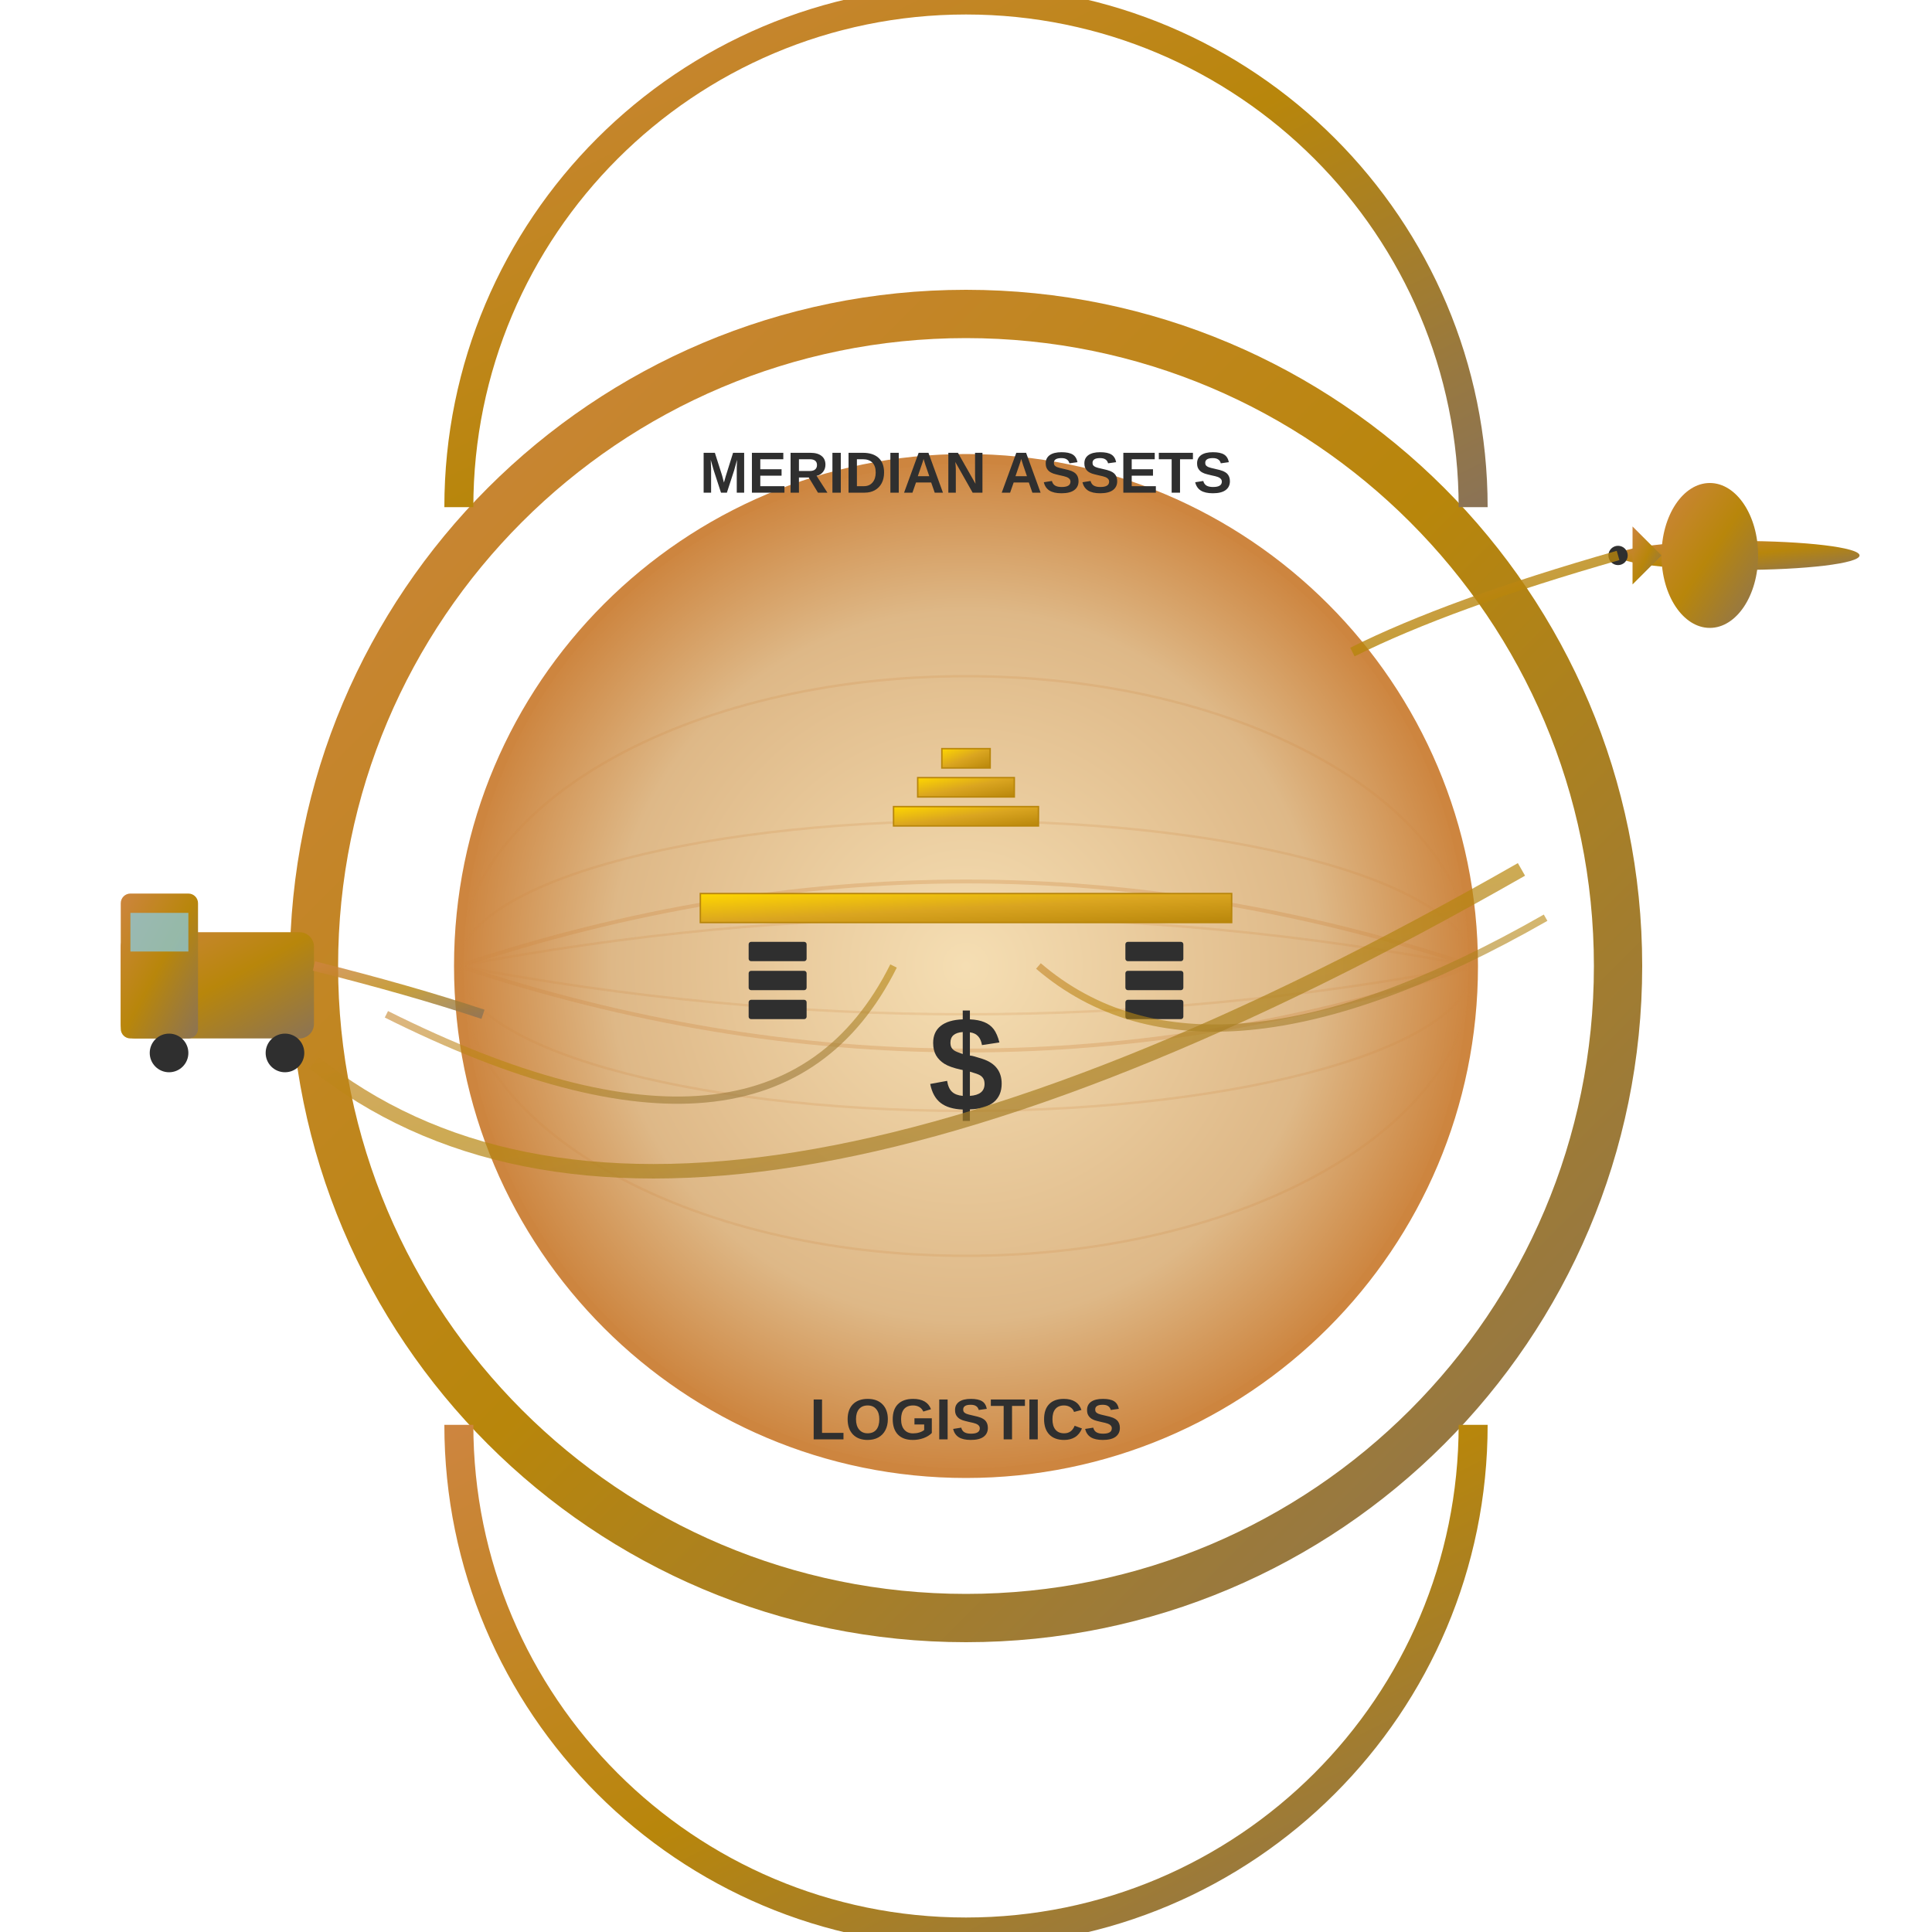
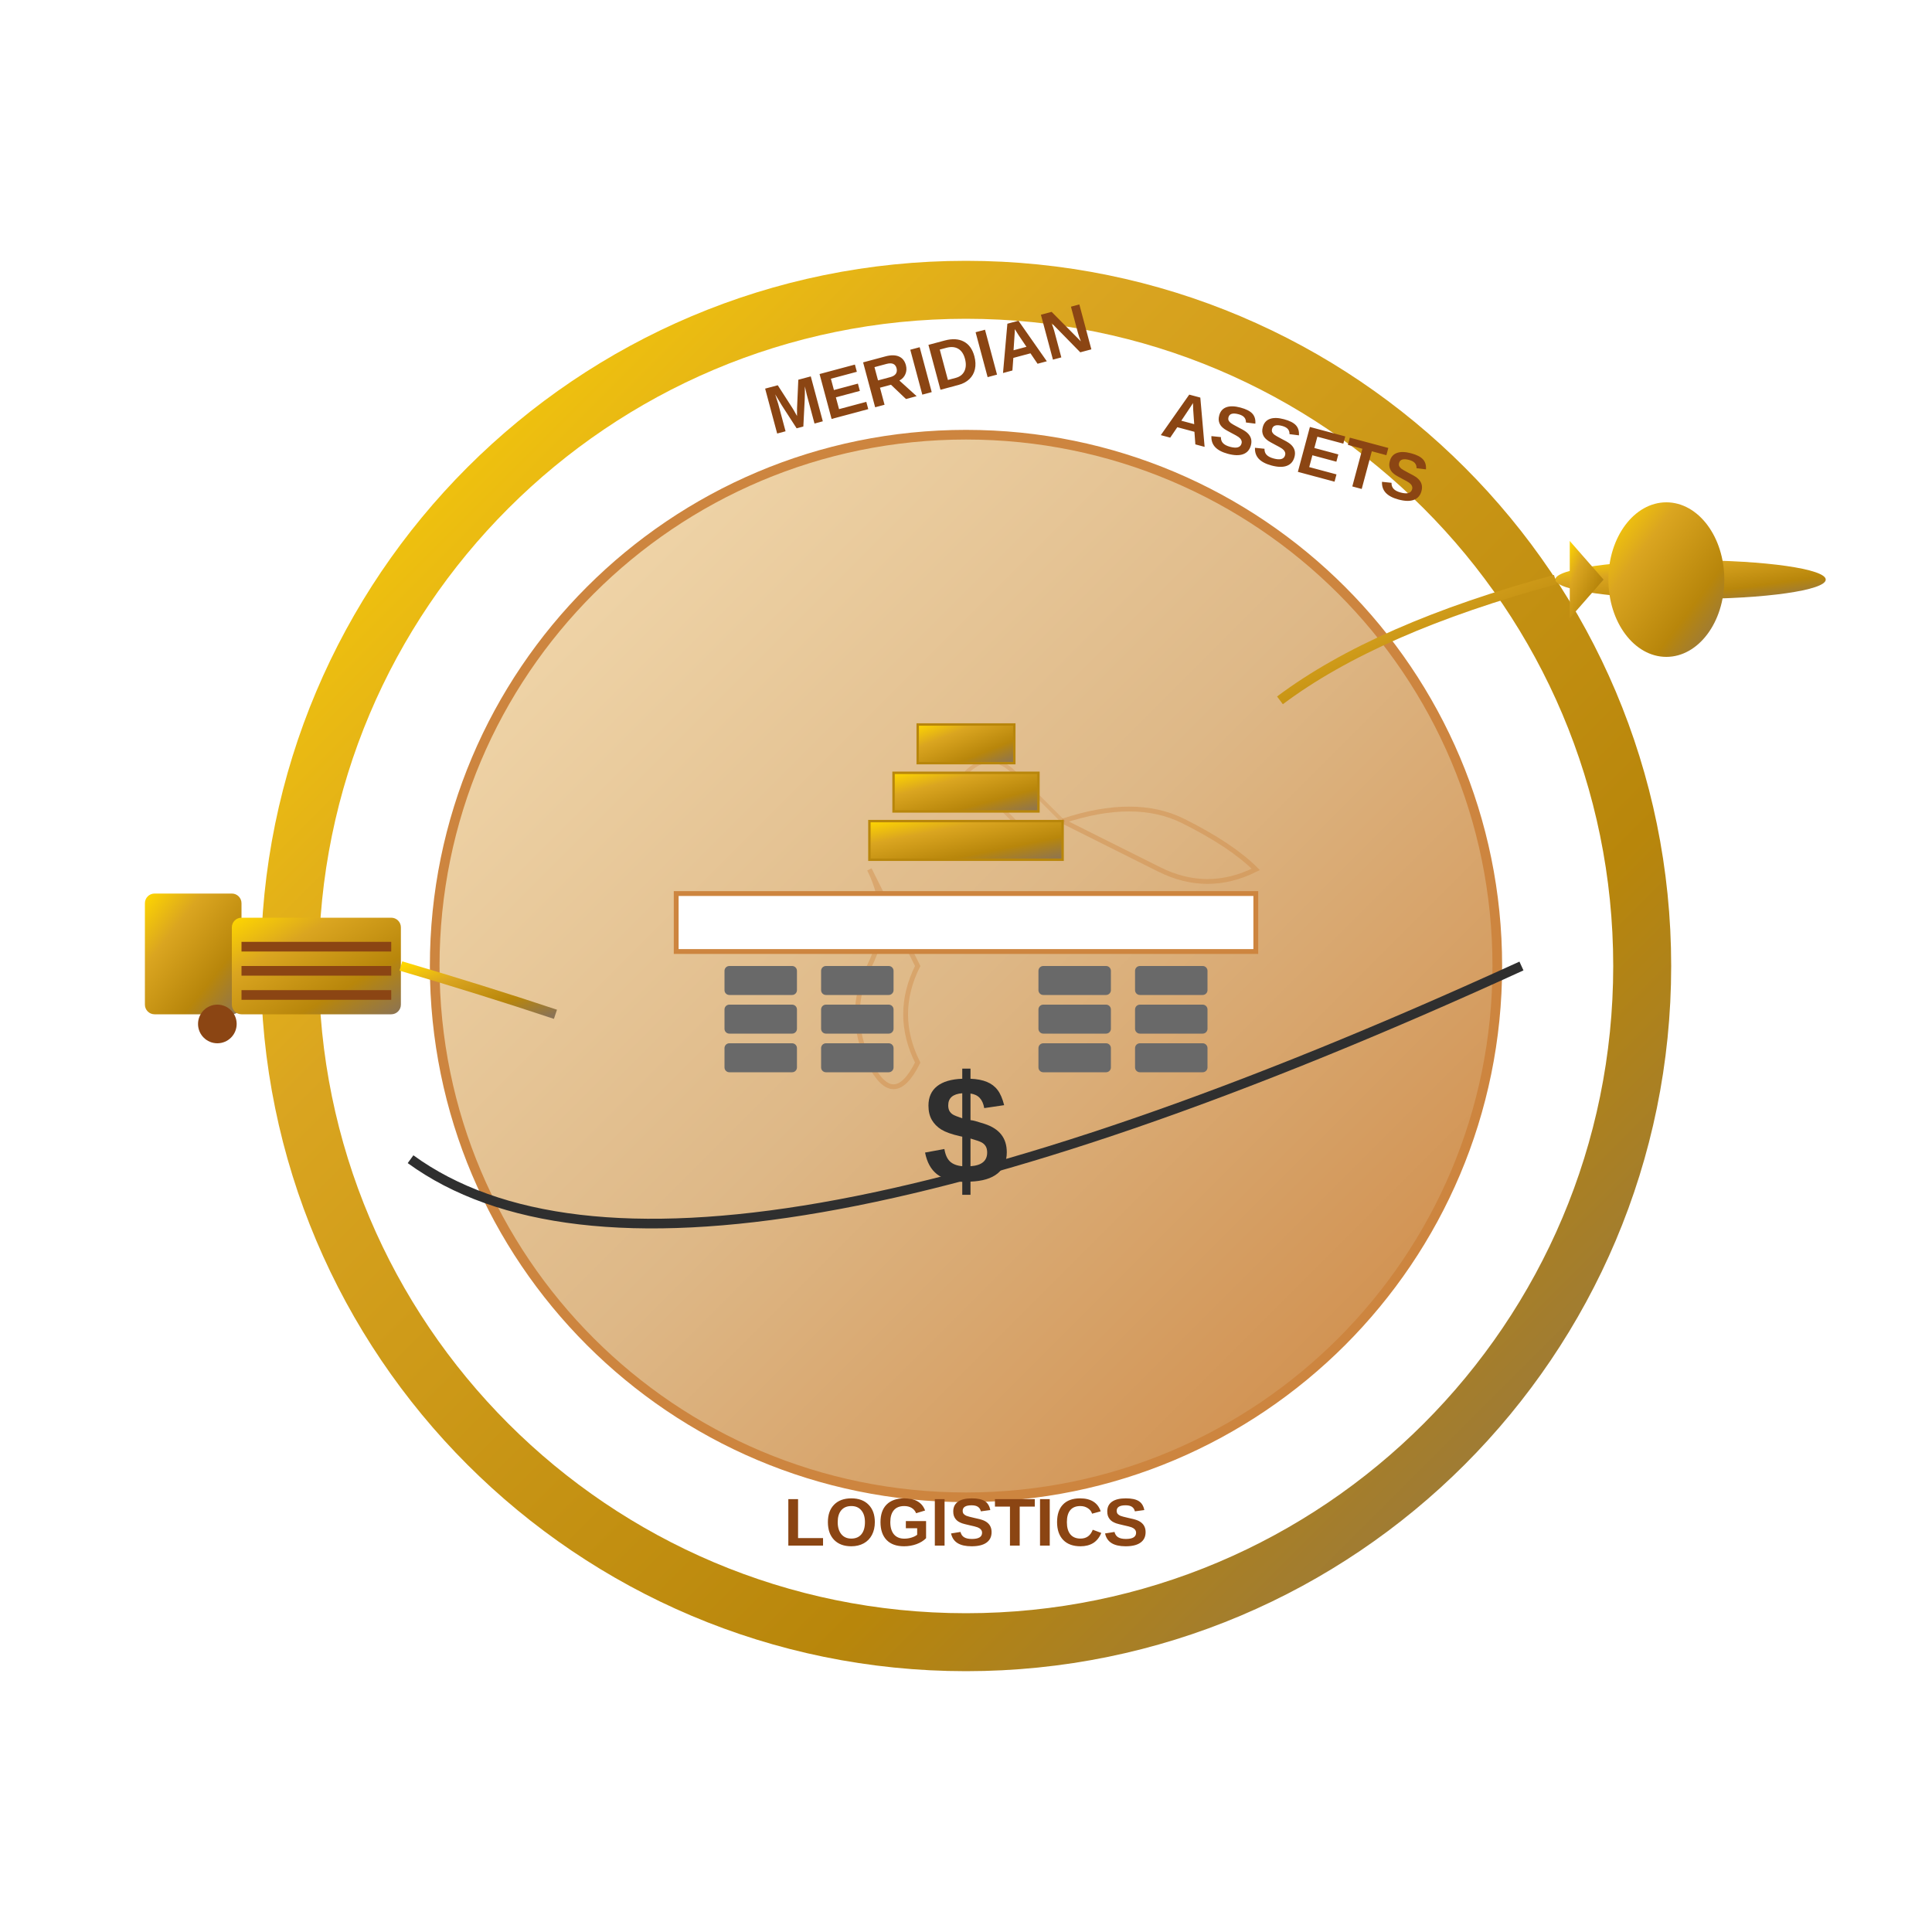
<svg xmlns="http://www.w3.org/2000/svg" viewBox="0 0 400 400" width="400" height="400">
  <defs>
-     <linearGradient id="goldenBrown" x1="0%" y1="0%" x2="100%" y2="100%">
-       <stop offset="0%" style="stop-color:#CD853F;stop-opacity:1" />
-       <stop offset="50%" style="stop-color:#B8860B;stop-opacity:1" />
+     <linearGradient id="shinyGold" x1="0%" y1="0%" x2="100%" y2="100%">
+       <stop offset="0%" style="stop-color:#FFD700;stop-opacity:1" />
+       <stop offset="30%" style="stop-color:#DAA520;stop-opacity:1" />
+       <stop offset="70%" style="stop-color:#B8860B;stop-opacity:1" />
      <stop offset="100%" style="stop-color:#8B7355;stop-opacity:1" />
    </linearGradient>
-     <linearGradient id="goldBars" x1="0%" y1="0%" x2="100%" y2="100%">
-       <stop offset="0%" style="stop-color:#FFD700;stop-opacity:1" />
-       <stop offset="50%" style="stop-color:#DAA520;stop-opacity:1" />
-       <stop offset="100%" style="stop-color:#B8860B;stop-opacity:1" />
+     <linearGradient id="globeGradient" x1="0%" y1="0%" x2="100%" y2="100%">
+       <stop offset="0%" style="stop-color:#F5DEB3;stop-opacity:1" />
+       <stop offset="50%" style="stop-color:#DEB887;stop-opacity:1" />
+       <stop offset="100%" style="stop-color:#CD853F;stop-opacity:1" />
    </linearGradient>
-     <radialGradient id="globeGradient" cx="50%" cy="50%" r="50%">
-       <stop offset="0%" style="stop-color:#F5DEB3;stop-opacity:1" />
-       <stop offset="70%" style="stop-color:#DEB887;stop-opacity:1" />
-       <stop offset="100%" style="stop-color:#CD853F;stop-opacity:1" />
-     </radialGradient>
  </defs>
  <rect width="400" height="400" fill="white" />
-   <circle cx="200" cy="200" r="135" fill="none" stroke="url(#goldenBrown)" stroke-width="10" />
-   <circle cx="200" cy="200" r="105" fill="url(#globeGradient)" stroke="#CD853F" stroke-width="2" />
-   <path d="M 95 200 Q 200 165 305 200" fill="none" stroke="#CD853F" stroke-width="0.8" opacity="0.3" />
-   <path d="M 95 200 Q 200 235 305 200" fill="none" stroke="#CD853F" stroke-width="0.8" opacity="0.3" />
-   <path d="M 95 200 Q 200 180 305 200" fill="none" stroke="#CD853F" stroke-width="0.5" opacity="0.2" />
-   <path d="M 95 200 Q 200 220 305 200" fill="none" stroke="#CD853F" stroke-width="0.5" opacity="0.2" />
-   <ellipse cx="200" cy="200" rx="105" ry="30" fill="none" stroke="#CD853F" stroke-width="0.5" opacity="0.2" />
-   <ellipse cx="200" cy="200" rx="105" ry="60" fill="none" stroke="#CD853F" stroke-width="0.5" opacity="0.2" />
-   <rect x="195" y="155" width="10" height="4" fill="url(#goldBars)" stroke="#B8860B" stroke-width="0.3" />
-   <rect x="190" y="161" width="20" height="4" fill="url(#goldBars)" stroke="#B8860B" stroke-width="0.3" />
-   <rect x="185" y="167" width="30" height="4" fill="url(#goldBars)" stroke="#B8860B" stroke-width="0.3" />
-   <rect x="145" y="185" width="110" height="6" fill="url(#goldBars)" stroke="#B8860B" stroke-width="0.3" />
-   <rect x="155" y="195" width="12" height="4" fill="#2F2F2F" rx="0.5" />
-   <rect x="155" y="201" width="12" height="4" fill="#2F2F2F" rx="0.5" />
-   <rect x="155" y="207" width="12" height="4" fill="#2F2F2F" rx="0.5" />
-   <rect x="233" y="195" width="12" height="4" fill="#2F2F2F" rx="0.5" />
-   <rect x="233" y="201" width="12" height="4" fill="#2F2F2F" rx="0.5" />
-   <rect x="233" y="207" width="12" height="4" fill="#2F2F2F" rx="0.5" />
-   <text x="200" y="230" text-anchor="middle" font-family="Arial, sans-serif" font-size="28" font-weight="bold" fill="#2F2F2F">$</text>
-   <path d="M 95 105 A 105 105 0 0 1 305 105" fill="none" stroke="url(#goldenBrown)" stroke-width="6" />
-   <text x="200" y="102" text-anchor="middle" font-family="Arial, sans-serif" font-size="12" font-weight="bold" fill="#2F2F2F">MERIDIAN ASSETS</text>
-   <path d="M 95 295 A 105 105 0 0 0 305 295" fill="none" stroke="url(#goldenBrown)" stroke-width="6" />
-   <text x="200" y="298" text-anchor="middle" font-family="Arial, sans-serif" font-size="12" font-weight="bold" fill="#2F2F2F">LOGISTICS</text>
-   <g transform="translate(25, 175)">
-     <rect x="0" y="18" width="40" height="22" fill="url(#goldenBrown)" rx="3" />
-     <rect x="0" y="10" width="16" height="30" fill="url(#goldenBrown)" rx="2" />
-     <circle cx="10" cy="43" r="4" fill="#2F2F2F" />
-     <circle cx="34" cy="43" r="4" fill="#2F2F2F" />
-     <rect x="2" y="14" width="12" height="8" fill="#87CEEB" opacity="0.7" />
-     <path d="M 40 25 Q 60 30 75 35" fill="none" stroke="url(#goldenBrown)" stroke-width="2" opacity="0.8" />
+   <circle cx="200" cy="200" r="140" fill="none" stroke="url(#shinyGold)" stroke-width="12" />
+   <circle cx="200" cy="200" r="110" fill="url(#globeGradient)" stroke="#CD853F" stroke-width="2" />
+   <path d="M 180 180 Q 185 190 180 200 Q 175 210 180 220 Q 185 230 190 220 Q 185 210 190 200 Q 185 190 180 180" fill="none" stroke="#CD853F" stroke-width="1" opacity="0.4" />
+   <path d="M 200 160 Q 205 165 210 170 Q 215 175 220 170 Q 215 165 210 160 Q 205 155 200 160" fill="none" stroke="#CD853F" stroke-width="0.8" opacity="0.3" />
+   <path d="M 220 170 Q 230 175 240 180 Q 250 185 260 180 Q 255 175 245 170 Q 235 165 220 170" fill="none" stroke="#CD853F" stroke-width="1" opacity="0.4" />
+   <rect x="190" y="150" width="20" height="8" fill="url(#shinyGold)" stroke="#B8860B" stroke-width="0.5" />
+   <rect x="185" y="160" width="30" height="8" fill="url(#shinyGold)" stroke="#B8860B" stroke-width="0.5" />
+   <rect x="180" y="170" width="40" height="8" fill="url(#shinyGold)" stroke="#B8860B" stroke-width="0.5" />
+   <rect x="140" y="185" width="120" height="12" fill="white" stroke="#CD853F" stroke-width="1" />
+   <rect x="150" y="200" width="15" height="6" fill="#696969" rx="1" />
+   <rect x="150" y="208" width="15" height="6" fill="#696969" rx="1" />
+   <rect x="150" y="216" width="15" height="6" fill="#696969" rx="1" />
+   <rect x="170" y="200" width="15" height="6" fill="#696969" rx="1" />
+   <rect x="170" y="208" width="15" height="6" fill="#696969" rx="1" />
+   <rect x="170" y="216" width="15" height="6" fill="#696969" rx="1" />
+   <rect x="215" y="200" width="15" height="6" fill="#696969" rx="1" />
+   <rect x="215" y="208" width="15" height="6" fill="#696969" rx="1" />
+   <rect x="215" y="216" width="15" height="6" fill="#696969" rx="1" />
+   <rect x="235" y="200" width="15" height="6" fill="#696969" rx="1" />
+   <rect x="235" y="208" width="15" height="6" fill="#696969" rx="1" />
+   <rect x="235" y="216" width="15" height="6" fill="#696969" rx="1" />
+   <text x="200" y="245" text-anchor="middle" font-family="Arial, sans-serif" font-size="32" font-weight="bold" fill="#2F2F2F">$</text>
+   <text x="160" y="90" font-family="Arial, sans-serif" font-size="14" font-weight="bold" fill="#8B4513" transform="rotate(-15 160 90)">MERIDIAN</text>
+   <text x="240" y="90" font-family="Arial, sans-serif" font-size="14" font-weight="bold" fill="#8B4513" transform="rotate(15 240 90)">ASSETS</text>
+   <text x="200" y="320" font-family="Arial, sans-serif" font-size="14" font-weight="bold" fill="#8B4513" text-anchor="middle">LOGISTICS</text>
+   <g transform="translate(30, 170)">
+     <rect x="0" y="15" width="20" height="25" fill="url(#shinyGold)" rx="2" />
+     <rect x="18" y="20" width="35" height="20" fill="url(#shinyGold)" rx="2" />
+     <rect x="20" y="25" width="31" height="2" fill="#8B4513" />
+     <rect x="20" y="30" width="31" height="2" fill="#8B4513" />
+     <rect x="20" y="35" width="31" height="2" fill="#8B4513" />
+     <circle cx="15" cy="42" r="4" fill="#8B4513" />
+     <path d="M 53 30 Q 70 35 85 40" fill="none" stroke="url(#shinyGold)" stroke-width="2" />
  </g>
-   <g transform="translate(360, 115)">
-     <ellipse cx="0" cy="0" rx="25" ry="3" fill="url(#goldenBrown)" />
-     <ellipse cx="-6" cy="0" rx="10" ry="15" fill="url(#goldenBrown)" />
-     <path d="M -22 -6 L -16 0 L -22 6 Z" fill="url(#goldenBrown)" />
-     <circle cx="-25" cy="0" r="2" fill="#2F2F2F" />
-     <path d="M -25 0 Q -60 10 -80 20" fill="none" stroke="url(#goldenBrown)" stroke-width="2" opacity="0.8" />
+   <g transform="translate(350, 120)">
+     <ellipse cx="0" cy="0" rx="28" ry="4" fill="url(#shinyGold)" />
+     <ellipse cx="-5" cy="0" rx="12" ry="16" fill="url(#shinyGold)" />
+     <path d="M -25 -8 L -18 0 L -25 8 Z" fill="url(#shinyGold)" />
+     <path d="M -28 0 Q -65 10 -85 25" fill="none" stroke="url(#shinyGold)" stroke-width="2" />
  </g>
-   <path d="M 65 220 Q 140 280 315 180" fill="none" stroke="url(#goldenBrown)" stroke-width="3" opacity="0.7" />
-   <path d="M 80 210 Q 160 250 185 200" fill="none" stroke="url(#goldenBrown)" stroke-width="1.5" opacity="0.6" />
-   <path d="M 320 190 Q 250 230 215 200" fill="none" stroke="url(#goldenBrown)" stroke-width="1.5" opacity="0.6" />
+   <path d="M 85 240 Q 140 280 315 200" fill="none" stroke="#2F2F2F" stroke-width="2" />
</svg>
